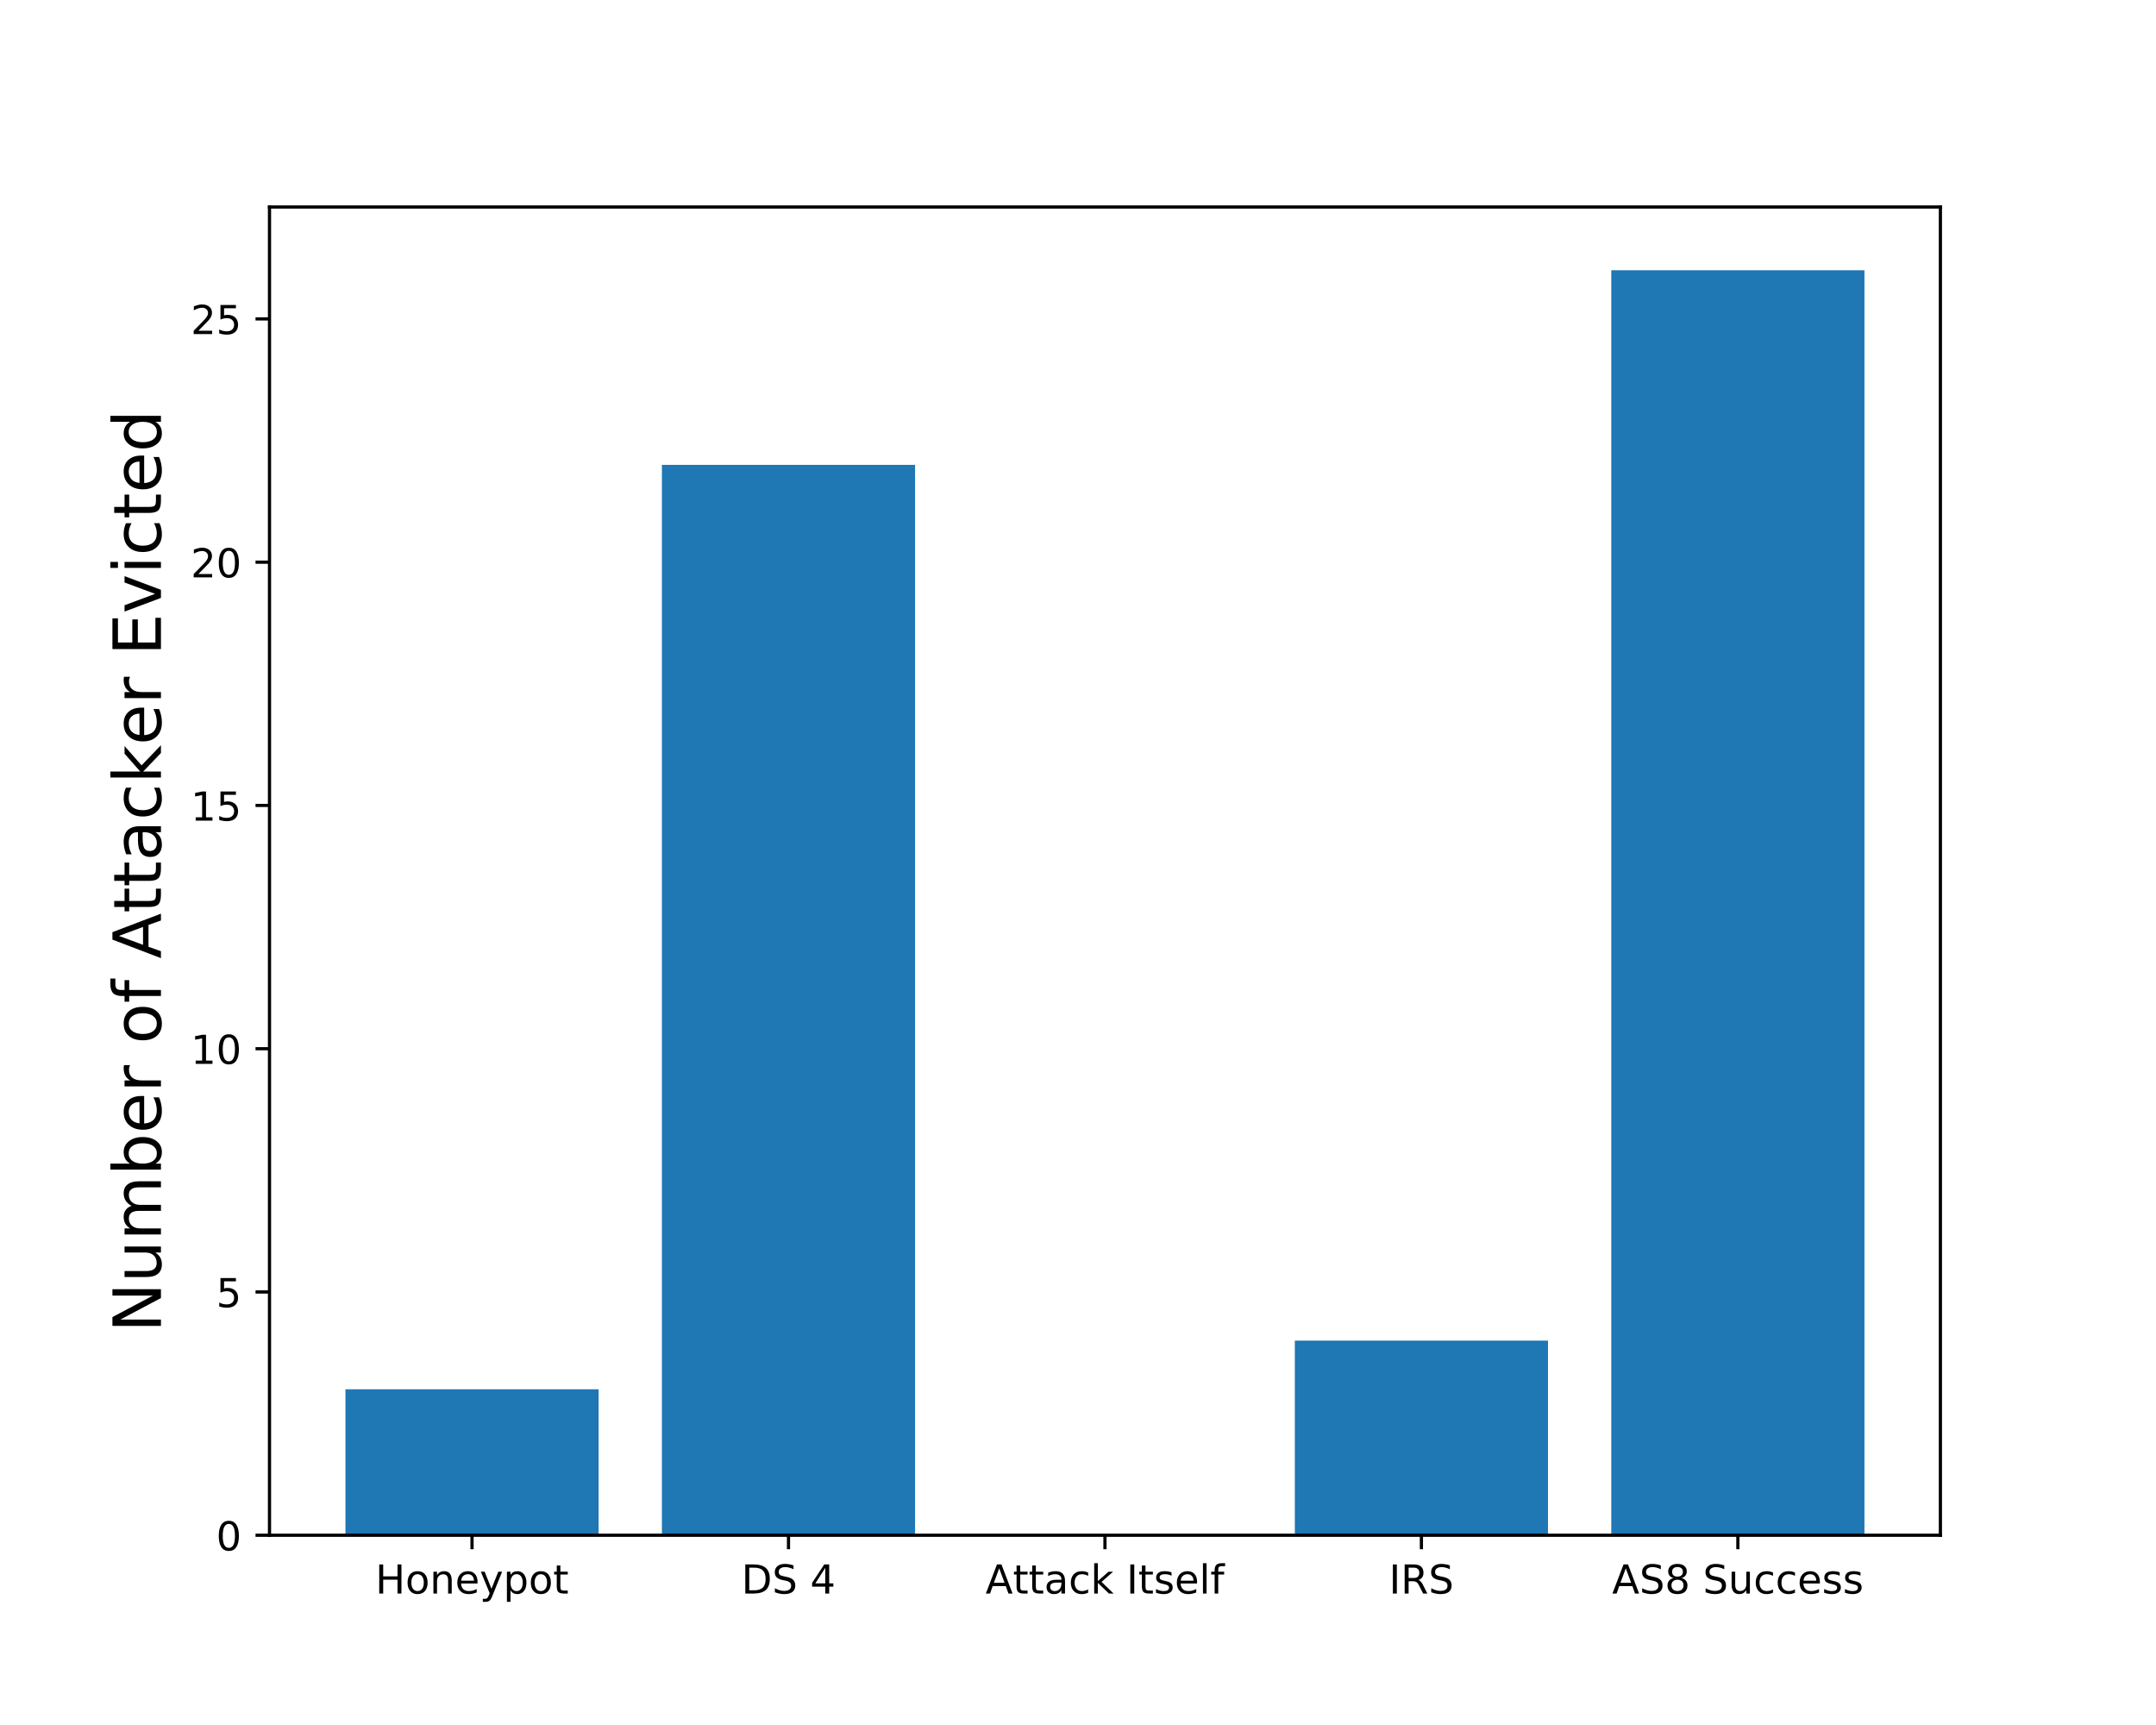
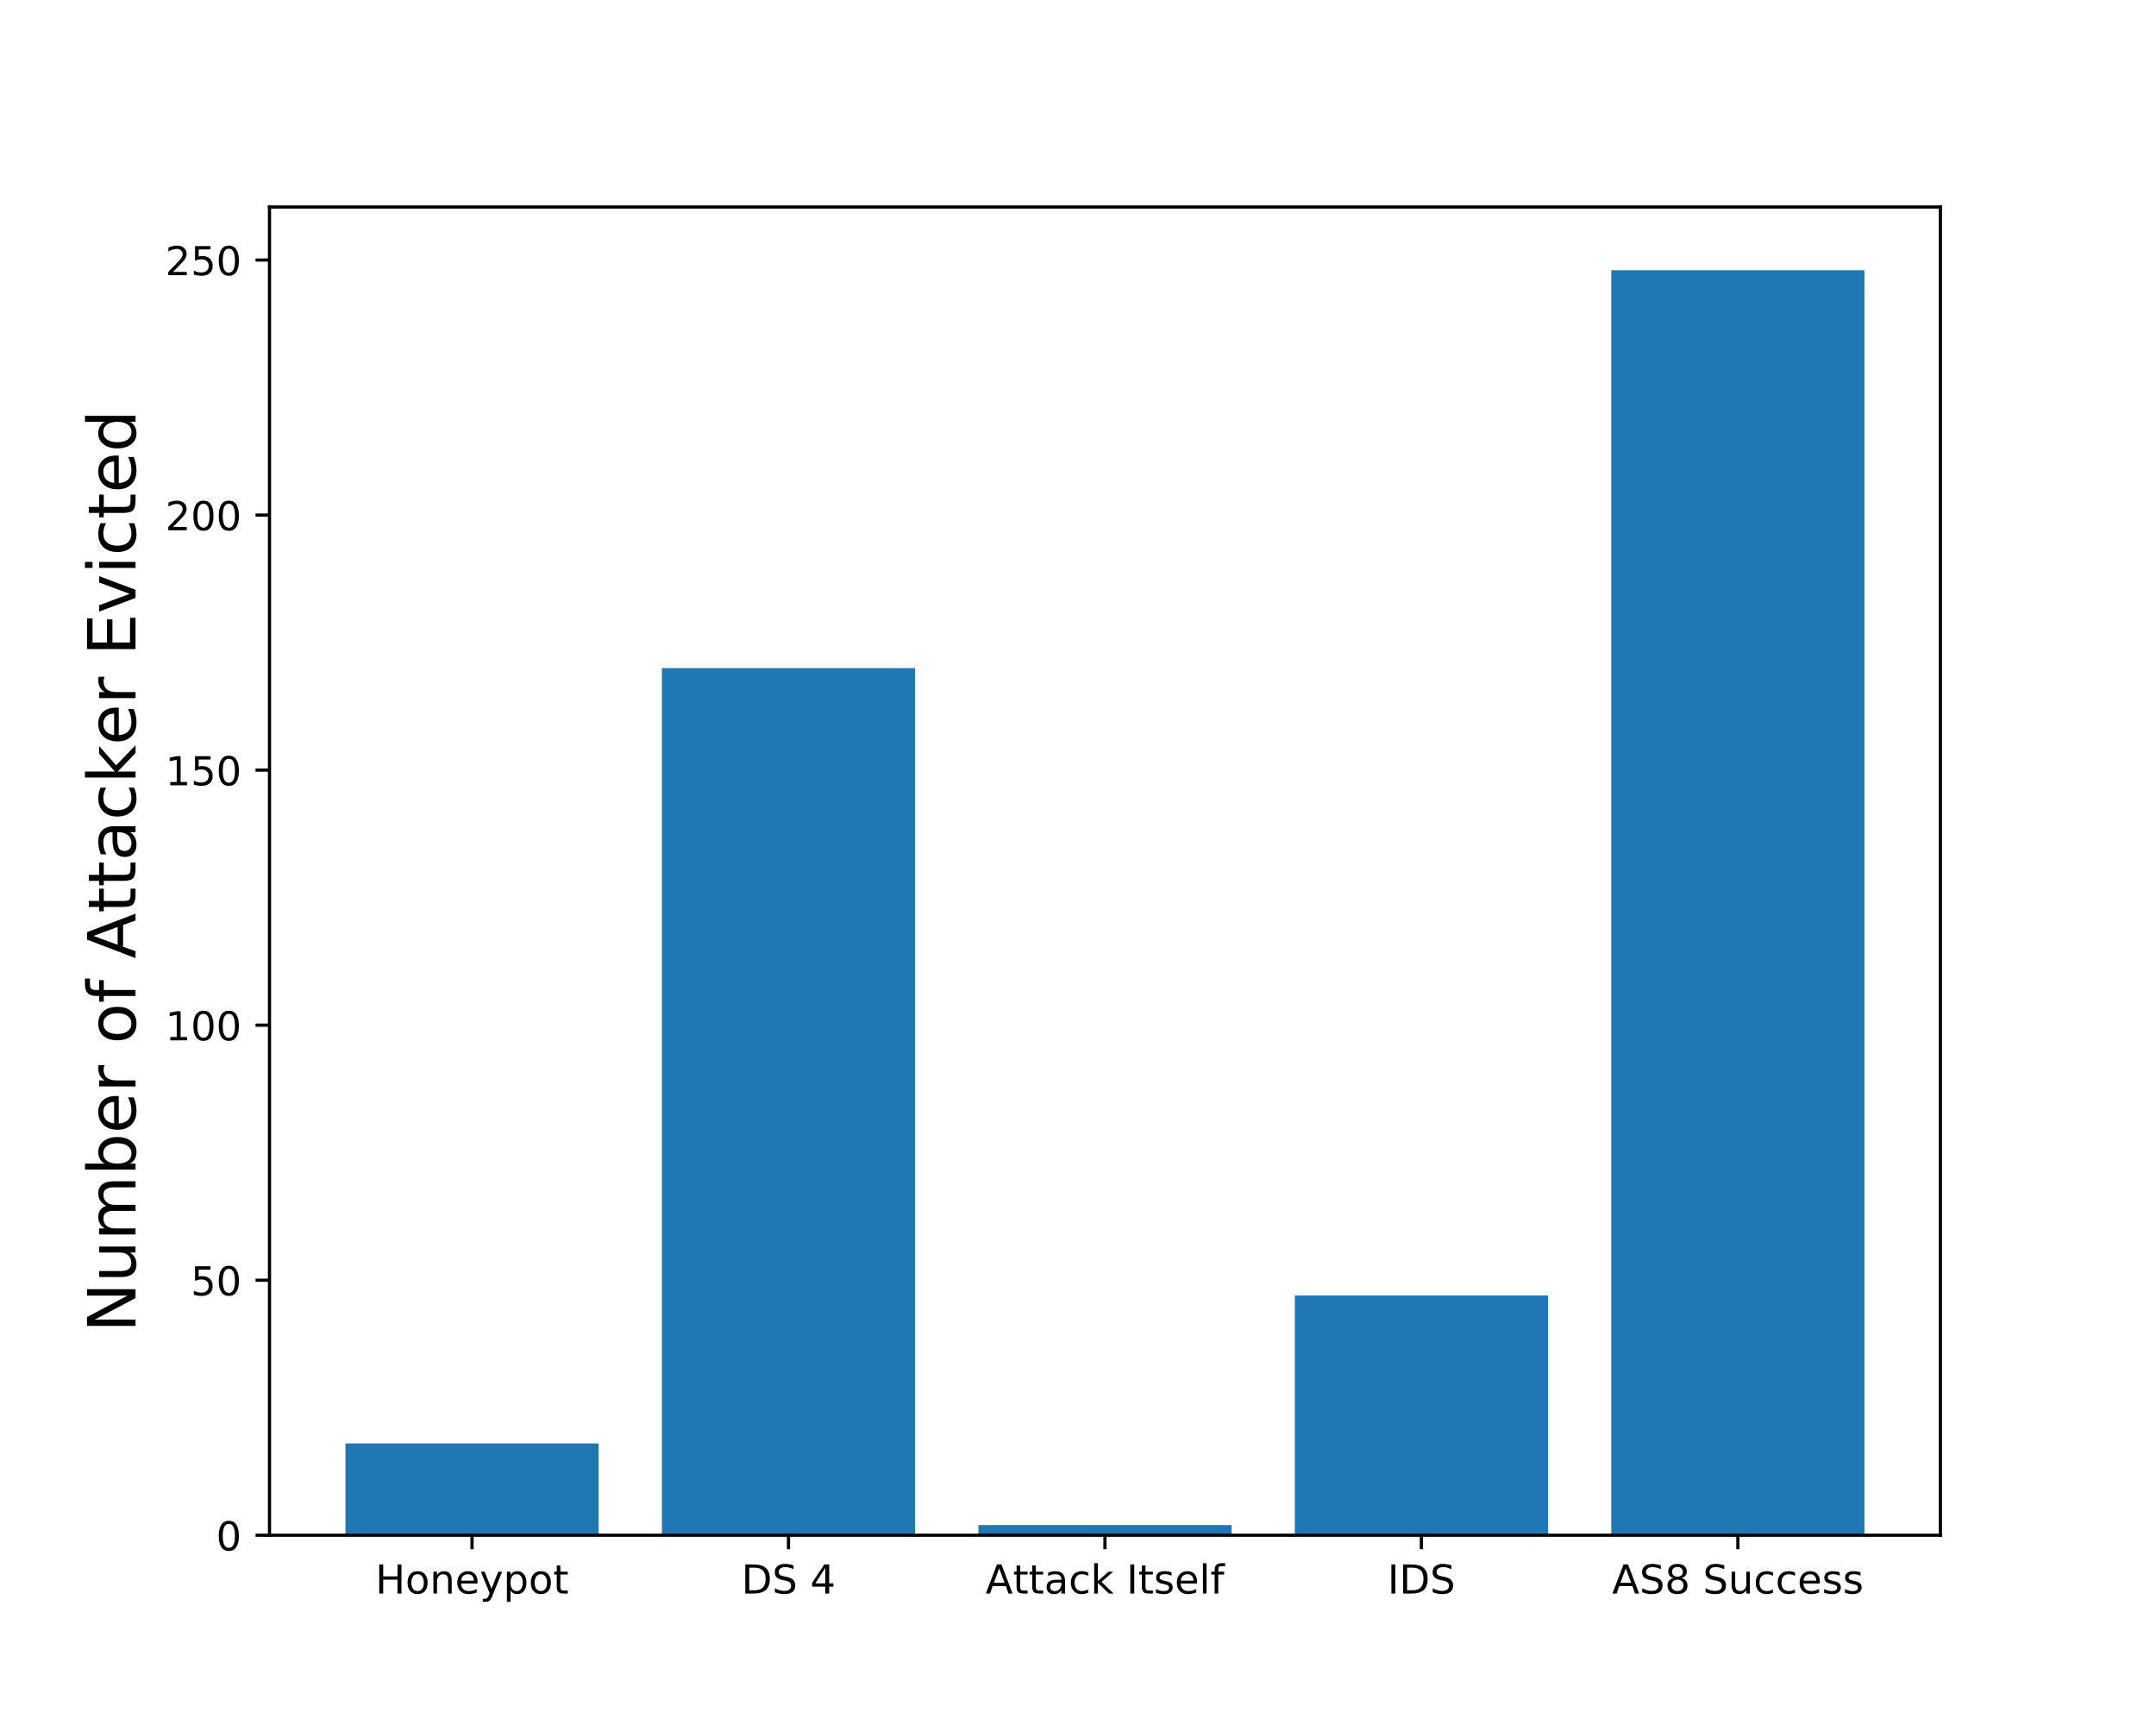
<svg xmlns="http://www.w3.org/2000/svg" xmlns:xlink="http://www.w3.org/1999/xlink" height="432pt" version="1.1" viewBox="0 0 540 432" width="540pt">
  <defs>
    <style type="text/css">
*{stroke-linecap:butt;stroke-linejoin:round;}
  </style>
  </defs>
  <g id="figure_1">
    <g id="patch_1">
      <path d="M 0 432  L 540 432  L 540 0  L 0 0  z " style="fill:#ffffff;" />
    </g>
    <g id="axes_1">
      <g id="patch_2">
        <path d="M 67.5 384.48  L 486 384.48  L 486 51.84  L 67.5 51.84  z " style="fill:#ffffff;" />
      </g>
      <g id="patch_3">
-         <path clip-path="url(#p05d8da8d79)" d="M 86.523 384.48  L 149.932 384.48  L 149.932 347.926  L 86.523 347.926  z " style="fill:#1f77b4;" />
+         <path clip-path="url(#p56729e0a26)" d="M 86.523 384.48  L 149.932 384.48  L 149.932 361.486  L 86.523 361.486  z " style="fill:#1f77b4;" />
      </g>
      <g id="patch_4">
-         <path clip-path="url(#p05d8da8d79)" d="M 165.784 384.48  L 229.193 384.48  L 229.193 116.418  L 165.784 116.418  z " style="fill:#1f77b4;" />
+         <path clip-path="url(#p56729e0a26)" d="M 165.784 384.48  L 229.193 384.48  L 229.193 167.319  L 165.784 167.319  z " style="fill:#1f77b4;" />
      </g>
      <g id="patch_5">
-         <path clip-path="url(#p05d8da8d79)" d="M 245.045 384.48  L 308.455 384.48  L 308.455 384.48  L 245.045 384.48  z " style="fill:#1f77b4;" />
+         <path clip-path="url(#p56729e0a26)" d="M 245.045 384.48  L 308.455 384.48  L 308.455 381.925  L 245.045 381.925  z " style="fill:#1f77b4;" />
      </g>
      <g id="patch_6">
-         <path clip-path="url(#p05d8da8d79)" d="M 324.307 384.48  L 387.716 384.48  L 387.716 335.742  L 324.307 335.742  z " style="fill:#1f77b4;" />
+         <path clip-path="url(#p56729e0a26)" d="M 324.307 384.48  L 387.716 384.48  L 387.716 324.441  L 324.307 324.441  z " style="fill:#1f77b4;" />
      </g>
      <g id="patch_7">
-         <path clip-path="url(#p05d8da8d79)" d="M 403.568 384.48  L 466.977 384.48  L 466.977 67.68  L 403.568 67.68  z " style="fill:#1f77b4;" />
+         <path clip-path="url(#p56729e0a26)" d="M 403.568 384.48  L 466.977 384.48  L 466.977 67.68  L 403.568 67.68  z " style="fill:#1f77b4;" />
      </g>
      <g id="matplotlib.axis_1">
        <g id="xtick_1">
          <g id="line2d_1">
            <defs>
-               <path d="M 0 0  L 0 3.5  " id="m0f41df5495" style="stroke:#000000;stroke-width:0.8;" />
-             </defs>
-             <g>
-               <use style="stroke:#000000;stroke-width:0.8;" x="118.227" xlink:href="#m0f41df5495" y="384.48" />
+               <path d="M 0 0  L 0 3.5  " id="ma375197504" style="stroke:#000000;stroke-width:0.8;" />
+             </defs>
+             <g>
+               <use style="stroke:#000000;stroke-width:0.8;" x="118.227" xlink:href="#ma375197504" y="384.48" />
            </g>
          </g>
          <g id="text_1">
            <defs>
              <path d="M 9.812 72.906  L 19.672 72.906  L 19.672 43.016  L 55.516 43.016  L 55.516 72.906  L 65.375 72.906  L 65.375 0  L 55.516 0  L 55.516 34.719  L 19.672 34.719  L 19.672 0  L 9.812 0  z " id="DejaVuSans-72" />
              <path d="M 30.609 48.391  Q 23.391 48.391 19.188 42.75  Q 14.984 37.109 14.984 27.297  Q 14.984 17.484 19.156 11.844  Q 23.344 6.203 30.609 6.203  Q 37.797 6.203 41.984 11.859  Q 46.188 17.531 46.188 27.297  Q 46.188 37.016 41.984 42.703  Q 37.797 48.391 30.609 48.391  z M 30.609 56  Q 42.328 56 49.016 48.375  Q 55.719 40.766 55.719 27.297  Q 55.719 13.875 49.016 6.219  Q 42.328 -1.422 30.609 -1.422  Q 18.844 -1.422 12.172 6.219  Q 5.516 13.875 5.516 27.297  Q 5.516 40.766 12.172 48.375  Q 18.844 56 30.609 56  z " id="DejaVuSans-111" />
              <path d="M 54.891 33.016  L 54.891 0  L 45.906 0  L 45.906 32.719  Q 45.906 40.484 42.875 44.328  Q 39.844 48.188 33.797 48.188  Q 26.516 48.188 22.312 43.547  Q 18.109 38.922 18.109 30.906  L 18.109 0  L 9.078 0  L 9.078 54.688  L 18.109 54.688  L 18.109 46.188  Q 21.344 51.125 25.703 53.562  Q 30.078 56 35.797 56  Q 45.219 56 50.047 50.172  Q 54.891 44.344 54.891 33.016  z " id="DejaVuSans-110" />
              <path d="M 56.203 29.594  L 56.203 25.203  L 14.891 25.203  Q 15.484 15.922 20.484 11.062  Q 25.484 6.203 34.422 6.203  Q 39.594 6.203 44.453 7.469  Q 49.312 8.734 54.109 11.281  L 54.109 2.781  Q 49.266 0.734 44.188 -0.344  Q 39.109 -1.422 33.891 -1.422  Q 20.797 -1.422 13.156 6.188  Q 5.516 13.812 5.516 26.812  Q 5.516 40.234 12.766 48.109  Q 20.016 56 32.328 56  Q 43.359 56 49.781 48.891  Q 56.203 41.797 56.203 29.594  z M 47.219 32.234  Q 47.125 39.594 43.094 43.984  Q 39.062 48.391 32.422 48.391  Q 24.906 48.391 20.391 44.141  Q 15.875 39.891 15.188 32.172  z " id="DejaVuSans-101" />
              <path d="M 32.172 -5.078  Q 28.375 -14.844 24.75 -17.812  Q 21.141 -20.797 15.094 -20.797  L 7.906 -20.797  L 7.906 -13.281  L 13.188 -13.281  Q 16.891 -13.281 18.938 -11.516  Q 21 -9.766 23.484 -3.219  L 25.094 0.875  L 2.984 54.688  L 12.5 54.688  L 29.594 11.922  L 46.688 54.688  L 56.203 54.688  z " id="DejaVuSans-121" />
              <path d="M 18.109 8.203  L 18.109 -20.797  L 9.078 -20.797  L 9.078 54.688  L 18.109 54.688  L 18.109 46.391  Q 20.953 51.266 25.266 53.625  Q 29.594 56 35.594 56  Q 45.562 56 51.781 48.094  Q 58.016 40.188 58.016 27.297  Q 58.016 14.406 51.781 6.484  Q 45.562 -1.422 35.594 -1.422  Q 29.594 -1.422 25.266 0.953  Q 20.953 3.328 18.109 8.203  z M 48.688 27.297  Q 48.688 37.203 44.609 42.844  Q 40.531 48.484 33.406 48.484  Q 26.266 48.484 22.188 42.844  Q 18.109 37.203 18.109 27.297  Q 18.109 17.391 22.188 11.75  Q 26.266 6.109 33.406 6.109  Q 40.531 6.109 44.609 11.75  Q 48.688 17.391 48.688 27.297  z " id="DejaVuSans-112" />
              <path d="M 18.312 70.219  L 18.312 54.688  L 36.812 54.688  L 36.812 47.703  L 18.312 47.703  L 18.312 18.016  Q 18.312 11.328 20.141 9.422  Q 21.969 7.516 27.594 7.516  L 36.812 7.516  L 36.812 0  L 27.594 0  Q 17.188 0 13.234 3.875  Q 9.281 7.766 9.281 18.016  L 9.281 47.703  L 2.688 47.703  L 2.688 54.688  L 9.281 54.688  L 9.281 70.219  z " id="DejaVuSans-116" />
            </defs>
            <g transform="translate(94.0093 399.0784)scale(0.1 -0.1)">
              <use xlink:href="#DejaVuSans-72" />
              <use x="75.195" xlink:href="#DejaVuSans-111" />
              <use x="136.377" xlink:href="#DejaVuSans-110" />
              <use x="199.756" xlink:href="#DejaVuSans-101" />
              <use x="261.279" xlink:href="#DejaVuSans-121" />
              <use x="320.459" xlink:href="#DejaVuSans-112" />
              <use x="383.936" xlink:href="#DejaVuSans-111" />
              <use x="445.117" xlink:href="#DejaVuSans-116" />
            </g>
          </g>
        </g>
        <g id="xtick_2">
          <g id="line2d_2">
            <g>
-               <use style="stroke:#000000;stroke-width:0.8;" x="197.489" xlink:href="#m0f41df5495" y="384.48" />
+               <use style="stroke:#000000;stroke-width:0.8;" x="197.489" xlink:href="#ma375197504" y="384.48" />
            </g>
          </g>
          <g id="text_2">
            <defs>
              <path d="M 19.672 64.797  L 19.672 8.109  L 31.594 8.109  Q 46.688 8.109 53.688 14.938  Q 60.688 21.781 60.688 36.531  Q 60.688 51.172 53.688 57.984  Q 46.688 64.797 31.594 64.797  z M 9.812 72.906  L 30.078 72.906  Q 51.266 72.906 61.172 64.094  Q 71.094 55.281 71.094 36.531  Q 71.094 17.672 61.125 8.828  Q 51.172 0 30.078 0  L 9.812 0  z " id="DejaVuSans-68" />
              <path d="M 53.516 70.516  L 53.516 60.891  Q 47.906 63.578 42.922 64.891  Q 37.938 66.219 33.297 66.219  Q 25.25 66.219 20.875 63.094  Q 16.5 59.969 16.5 54.203  Q 16.5 49.359 19.406 46.891  Q 22.312 44.438 30.422 42.922  L 36.375 41.703  Q 47.406 39.594 52.656 34.297  Q 57.906 29 57.906 20.125  Q 57.906 9.516 50.797 4.047  Q 43.703 -1.422 29.984 -1.422  Q 24.812 -1.422 18.969 -0.25  Q 13.141 0.922 6.891 3.219  L 6.891 13.375  Q 12.891 10.016 18.656 8.297  Q 24.422 6.594 29.984 6.594  Q 38.422 6.594 43.016 9.906  Q 47.609 13.234 47.609 19.391  Q 47.609 24.75 44.312 27.781  Q 41.016 30.812 33.5 32.328  L 27.484 33.5  Q 16.453 35.688 11.516 40.375  Q 6.594 45.062 6.594 53.422  Q 6.594 63.094 13.406 68.656  Q 20.219 74.219 32.172 74.219  Q 37.312 74.219 42.625 73.281  Q 47.953 72.359 53.516 70.516  z " id="DejaVuSans-83" />
              <path id="DejaVuSans-32" />
              <path d="M 37.797 64.312  L 12.891 25.391  L 37.797 25.391  z M 35.203 72.906  L 47.609 72.906  L 47.609 25.391  L 58.016 25.391  L 58.016 17.188  L 47.609 17.188  L 47.609 0  L 37.797 0  L 37.797 17.188  L 4.891 17.188  L 4.891 26.703  z " id="DejaVuSans-52" />
            </defs>
            <g transform="translate(185.6941 399.0784)scale(0.1 -0.1)">
              <use xlink:href="#DejaVuSans-68" />
              <use x="77.002" xlink:href="#DejaVuSans-83" />
              <use x="140.479" xlink:href="#DejaVuSans-32" />
              <use x="172.266" xlink:href="#DejaVuSans-52" />
            </g>
          </g>
        </g>
        <g id="xtick_3">
          <g id="line2d_3">
            <g>
-               <use style="stroke:#000000;stroke-width:0.8;" x="276.75" xlink:href="#m0f41df5495" y="384.48" />
+               <use style="stroke:#000000;stroke-width:0.8;" x="276.75" xlink:href="#ma375197504" y="384.48" />
            </g>
          </g>
          <g id="text_3">
            <defs>
              <path d="M 34.188 63.188  L 20.797 26.906  L 47.609 26.906  z M 28.609 72.906  L 39.797 72.906  L 67.578 0  L 57.328 0  L 50.688 18.703  L 17.828 18.703  L 11.188 0  L 0.781 0  z " id="DejaVuSans-65" />
              <path d="M 34.281 27.484  Q 23.391 27.484 19.188 25  Q 14.984 22.516 14.984 16.5  Q 14.984 11.719 18.141 8.906  Q 21.297 6.109 26.703 6.109  Q 34.188 6.109 38.703 11.406  Q 43.219 16.703 43.219 25.484  L 43.219 27.484  z M 52.203 31.203  L 52.203 0  L 43.219 0  L 43.219 8.297  Q 40.141 3.328 35.547 0.953  Q 30.953 -1.422 24.312 -1.422  Q 15.922 -1.422 10.953 3.297  Q 6 8.016 6 15.922  Q 6 25.141 12.172 29.828  Q 18.359 34.516 30.609 34.516  L 43.219 34.516  L 43.219 35.406  Q 43.219 41.609 39.141 45  Q 35.062 48.391 27.688 48.391  Q 23 48.391 18.547 47.266  Q 14.109 46.141 10.016 43.891  L 10.016 52.203  Q 14.938 54.109 19.578 55.047  Q 24.219 56 28.609 56  Q 40.484 56 46.344 49.844  Q 52.203 43.703 52.203 31.203  z " id="DejaVuSans-97" />
              <path d="M 48.781 52.594  L 48.781 44.188  Q 44.969 46.297 41.141 47.344  Q 37.312 48.391 33.406 48.391  Q 24.656 48.391 19.812 42.844  Q 14.984 37.312 14.984 27.297  Q 14.984 17.281 19.812 11.734  Q 24.656 6.203 33.406 6.203  Q 37.312 6.203 41.141 7.25  Q 44.969 8.297 48.781 10.406  L 48.781 2.094  Q 45.016 0.344 40.984 -0.531  Q 36.969 -1.422 32.422 -1.422  Q 20.062 -1.422 12.781 6.344  Q 5.516 14.109 5.516 27.297  Q 5.516 40.672 12.859 48.328  Q 20.219 56 33.016 56  Q 37.156 56 41.109 55.141  Q 45.062 54.297 48.781 52.594  z " id="DejaVuSans-99" />
              <path d="M 9.078 75.984  L 18.109 75.984  L 18.109 31.109  L 44.922 54.688  L 56.391 54.688  L 27.391 29.109  L 57.625 0  L 45.906 0  L 18.109 26.703  L 18.109 0  L 9.078 0  z " id="DejaVuSans-107" />
              <path d="M 9.812 72.906  L 19.672 72.906  L 19.672 0  L 9.812 0  z " id="DejaVuSans-73" />
              <path d="M 44.281 53.078  L 44.281 44.578  Q 40.484 46.531 36.375 47.5  Q 32.281 48.484 27.875 48.484  Q 21.188 48.484 17.844 46.438  Q 14.5 44.391 14.5 40.281  Q 14.5 37.156 16.891 35.375  Q 19.281 33.594 26.516 31.984  L 29.594 31.297  Q 39.156 29.25 43.188 25.516  Q 47.219 21.781 47.219 15.094  Q 47.219 7.469 41.188 3.016  Q 35.156 -1.422 24.609 -1.422  Q 20.219 -1.422 15.453 -0.562  Q 10.688 0.297 5.422 2  L 5.422 11.281  Q 10.406 8.688 15.234 7.391  Q 20.062 6.109 24.812 6.109  Q 31.156 6.109 34.562 8.281  Q 37.984 10.453 37.984 14.406  Q 37.984 18.062 35.516 20.016  Q 33.062 21.969 24.703 23.781  L 21.578 24.516  Q 13.234 26.266 9.516 29.906  Q 5.812 33.547 5.812 39.891  Q 5.812 47.609 11.281 51.797  Q 16.75 56 26.812 56  Q 31.781 56 36.172 55.266  Q 40.578 54.547 44.281 53.078  z " id="DejaVuSans-115" />
              <path d="M 9.422 75.984  L 18.406 75.984  L 18.406 0  L 9.422 0  z " id="DejaVuSans-108" />
              <path d="M 37.109 75.984  L 37.109 68.5  L 28.516 68.5  Q 23.688 68.5 21.797 66.547  Q 19.922 64.594 19.922 59.516  L 19.922 54.688  L 34.719 54.688  L 34.719 47.703  L 19.922 47.703  L 19.922 0  L 10.891 0  L 10.891 47.703  L 2.297 47.703  L 2.297 54.688  L 10.891 54.688  L 10.891 58.5  Q 10.891 67.625 15.141 71.797  Q 19.391 75.984 28.609 75.984  z " id="DejaVuSans-102" />
            </defs>
            <g transform="translate(246.8469 399.0784)scale(0.1 -0.1)">
              <use xlink:href="#DejaVuSans-65" />
              <use x="68.393" xlink:href="#DejaVuSans-116" />
              <use x="107.602" xlink:href="#DejaVuSans-116" />
              <use x="146.811" xlink:href="#DejaVuSans-97" />
              <use x="208.09" xlink:href="#DejaVuSans-99" />
              <use x="263.07" xlink:href="#DejaVuSans-107" />
              <use x="320.98" xlink:href="#DejaVuSans-32" />
              <use x="352.768" xlink:href="#DejaVuSans-73" />
              <use x="382.26" xlink:href="#DejaVuSans-116" />
              <use x="421.469" xlink:href="#DejaVuSans-115" />
              <use x="473.568" xlink:href="#DejaVuSans-101" />
              <use x="535.092" xlink:href="#DejaVuSans-108" />
              <use x="562.875" xlink:href="#DejaVuSans-102" />
            </g>
          </g>
        </g>
        <g id="xtick_4">
          <g id="line2d_4">
            <g>
-               <use style="stroke:#000000;stroke-width:0.8;" x="356.011" xlink:href="#m0f41df5495" y="384.48" />
+               <use style="stroke:#000000;stroke-width:0.8;" x="356.011" xlink:href="#ma375197504" y="384.48" />
            </g>
          </g>
          <g id="text_4">
-             <defs>
-               <path d="M 44.391 34.188  Q 47.562 33.109 50.562 29.594  Q 53.562 26.078 56.594 19.922  L 66.609 0  L 56 0  L 46.688 18.703  Q 43.062 26.031 39.672 28.422  Q 36.281 30.812 30.422 30.812  L 19.672 30.812  L 19.672 0  L 9.812 0  L 9.812 72.906  L 32.078 72.906  Q 44.578 72.906 50.734 67.672  Q 56.891 62.453 56.891 51.906  Q 56.891 45.016 53.688 40.469  Q 50.484 35.938 44.391 34.188  z M 19.672 64.797  L 19.672 38.922  L 32.078 38.922  Q 39.203 38.922 42.844 42.219  Q 46.484 45.516 46.484 51.906  Q 46.484 58.297 42.844 61.547  Q 39.203 64.797 32.078 64.797  z " id="DejaVuSans-82" />
-             </defs>
-             <g transform="translate(347.8879 399.0784)scale(0.1 -0.1)">
+             <g transform="translate(347.5121 399.0784)scale(0.1 -0.1)">
              <use xlink:href="#DejaVuSans-73" />
-               <use x="29.492" xlink:href="#DejaVuSans-82" />
-               <use x="98.975" xlink:href="#DejaVuSans-83" />
+               <use x="29.492" xlink:href="#DejaVuSans-68" />
+               <use x="106.494" xlink:href="#DejaVuSans-83" />
            </g>
          </g>
        </g>
        <g id="xtick_5">
          <g id="line2d_5">
            <g>
-               <use style="stroke:#000000;stroke-width:0.8;" x="435.273" xlink:href="#m0f41df5495" y="384.48" />
+               <use style="stroke:#000000;stroke-width:0.8;" x="435.273" xlink:href="#ma375197504" y="384.48" />
            </g>
          </g>
          <g id="text_5">
            <defs>
              <path d="M 31.781 34.625  Q 24.75 34.625 20.719 30.859  Q 16.703 27.094 16.703 20.516  Q 16.703 13.922 20.719 10.156  Q 24.75 6.391 31.781 6.391  Q 38.812 6.391 42.859 10.172  Q 46.922 13.969 46.922 20.516  Q 46.922 27.094 42.891 30.859  Q 38.875 34.625 31.781 34.625  z M 21.922 38.812  Q 15.578 40.375 12.031 44.719  Q 8.5 49.078 8.5 55.328  Q 8.5 64.062 14.719 69.141  Q 20.953 74.219 31.781 74.219  Q 42.672 74.219 48.875 69.141  Q 55.078 64.062 55.078 55.328  Q 55.078 49.078 51.531 44.719  Q 48 40.375 41.703 38.812  Q 48.828 37.156 52.797 32.312  Q 56.781 27.484 56.781 20.516  Q 56.781 9.906 50.312 4.234  Q 43.844 -1.422 31.781 -1.422  Q 19.734 -1.422 13.25 4.234  Q 6.781 9.906 6.781 20.516  Q 6.781 27.484 10.781 32.312  Q 14.797 37.156 21.922 38.812  z M 18.312 54.391  Q 18.312 48.734 21.844 45.562  Q 25.391 42.391 31.781 42.391  Q 38.141 42.391 41.719 45.562  Q 45.312 48.734 45.312 54.391  Q 45.312 60.062 41.719 63.234  Q 38.141 66.406 31.781 66.406  Q 25.391 66.406 21.844 63.234  Q 18.312 60.062 18.312 54.391  z " id="DejaVuSans-56" />
              <path d="M 8.5 21.578  L 8.5 54.688  L 17.484 54.688  L 17.484 21.922  Q 17.484 14.156 20.5 10.266  Q 23.531 6.391 29.594 6.391  Q 36.859 6.391 41.078 11.031  Q 45.312 15.672 45.312 23.688  L 45.312 54.688  L 54.297 54.688  L 54.297 0  L 45.312 0  L 45.312 8.406  Q 42.047 3.422 37.719 1  Q 33.406 -1.422 27.688 -1.422  Q 18.266 -1.422 13.375 4.438  Q 8.5 10.297 8.5 21.578  z M 31.109 56  z " id="DejaVuSans-117" />
            </defs>
            <g transform="translate(403.7805 399.0784)scale(0.1 -0.1)">
              <use xlink:href="#DejaVuSans-65" />
              <use x="68.408" xlink:href="#DejaVuSans-83" />
              <use x="131.885" xlink:href="#DejaVuSans-56" />
              <use x="195.508" xlink:href="#DejaVuSans-32" />
              <use x="227.295" xlink:href="#DejaVuSans-83" />
              <use x="290.771" xlink:href="#DejaVuSans-117" />
              <use x="354.15" xlink:href="#DejaVuSans-99" />
              <use x="409.131" xlink:href="#DejaVuSans-99" />
              <use x="464.111" xlink:href="#DejaVuSans-101" />
              <use x="525.635" xlink:href="#DejaVuSans-115" />
              <use x="577.734" xlink:href="#DejaVuSans-115" />
            </g>
          </g>
        </g>
      </g>
      <g id="matplotlib.axis_2">
        <g id="ytick_1">
          <g id="line2d_6">
            <defs>
-               <path d="M 0 0  L -3.5 0  " id="mdcfa451dd9" style="stroke:#000000;stroke-width:0.8;" />
-             </defs>
-             <g>
-               <use style="stroke:#000000;stroke-width:0.8;" x="67.5" xlink:href="#mdcfa451dd9" y="384.48" />
+               <path d="M 0 0  L -3.5 0  " id="m2ec0fb6cd9" style="stroke:#000000;stroke-width:0.8;" />
+             </defs>
+             <g>
+               <use style="stroke:#000000;stroke-width:0.8;" x="67.5" xlink:href="#m2ec0fb6cd9" y="384.48" />
            </g>
          </g>
          <g id="text_6">
            <defs>
              <path d="M 31.781 66.406  Q 24.172 66.406 20.328 58.906  Q 16.5 51.422 16.5 36.375  Q 16.5 21.391 20.328 13.891  Q 24.172 6.391 31.781 6.391  Q 39.453 6.391 43.281 13.891  Q 47.125 21.391 47.125 36.375  Q 47.125 51.422 43.281 58.906  Q 39.453 66.406 31.781 66.406  z M 31.781 74.219  Q 44.047 74.219 50.516 64.516  Q 56.984 54.828 56.984 36.375  Q 56.984 17.969 50.516 8.266  Q 44.047 -1.422 31.781 -1.422  Q 19.531 -1.422 13.062 8.266  Q 6.594 17.969 6.594 36.375  Q 6.594 54.828 13.062 64.516  Q 19.531 74.219 31.781 74.219  z " id="DejaVuSans-48" />
            </defs>
            <g transform="translate(54.1375 388.2792)scale(0.1 -0.1)">
              <use xlink:href="#DejaVuSans-48" />
            </g>
          </g>
        </g>
        <g id="ytick_2">
          <g id="line2d_7">
            <g>
-               <use style="stroke:#000000;stroke-width:0.8;" x="67.5" xlink:href="#mdcfa451dd9" y="323.557" />
+               <use style="stroke:#000000;stroke-width:0.8;" x="67.5" xlink:href="#m2ec0fb6cd9" y="320.609" />
            </g>
          </g>
          <g id="text_7">
            <defs>
              <path d="M 10.797 72.906  L 49.516 72.906  L 49.516 64.594  L 19.828 64.594  L 19.828 46.734  Q 21.969 47.469 24.109 47.828  Q 26.266 48.188 28.422 48.188  Q 40.625 48.188 47.75 41.5  Q 54.891 34.812 54.891 23.391  Q 54.891 11.625 47.562 5.094  Q 40.234 -1.422 26.906 -1.422  Q 22.312 -1.422 17.547 -0.641  Q 12.797 0.141 7.719 1.703  L 7.719 11.625  Q 12.109 9.234 16.797 8.062  Q 21.484 6.891 26.703 6.891  Q 35.156 6.891 40.078 11.328  Q 45.016 15.766 45.016 23.391  Q 45.016 31 40.078 35.438  Q 35.156 39.891 26.703 39.891  Q 22.75 39.891 18.812 39.016  Q 14.891 38.141 10.797 36.281  z " id="DejaVuSans-53" />
            </defs>
-             <g transform="translate(54.1375 327.3561)scale(0.1 -0.1)">
+             <g transform="translate(47.775 324.4083)scale(0.1 -0.1)">
              <use xlink:href="#DejaVuSans-53" />
+               <use x="63.623" xlink:href="#DejaVuSans-48" />
            </g>
          </g>
        </g>
        <g id="ytick_3">
          <g id="line2d_8">
            <g>
-               <use style="stroke:#000000;stroke-width:0.8;" x="67.5" xlink:href="#mdcfa451dd9" y="262.634" />
+               <use style="stroke:#000000;stroke-width:0.8;" x="67.5" xlink:href="#m2ec0fb6cd9" y="256.738" />
            </g>
          </g>
          <g id="text_8">
            <defs>
              <path d="M 12.406 8.297  L 28.516 8.297  L 28.516 63.922  L 10.984 60.406  L 10.984 69.391  L 28.422 72.906  L 38.281 72.906  L 38.281 8.297  L 54.391 8.297  L 54.391 0  L 12.406 0  z " id="DejaVuSans-49" />
            </defs>
-             <g transform="translate(47.775 266.4331)scale(0.1 -0.1)">
+             <g transform="translate(41.4125 260.5373)scale(0.1 -0.1)">
              <use xlink:href="#DejaVuSans-49" />
              <use x="63.623" xlink:href="#DejaVuSans-48" />
+               <use x="127.246" xlink:href="#DejaVuSans-48" />
            </g>
          </g>
        </g>
        <g id="ytick_4">
          <g id="line2d_9">
            <g>
-               <use style="stroke:#000000;stroke-width:0.8;" x="67.5" xlink:href="#mdcfa451dd9" y="201.711" />
+               <use style="stroke:#000000;stroke-width:0.8;" x="67.5" xlink:href="#m2ec0fb6cd9" y="192.867" />
            </g>
          </g>
          <g id="text_9">
-             <g transform="translate(47.775 205.51)scale(0.1 -0.1)">
+             <g transform="translate(41.4125 196.6663)scale(0.1 -0.1)">
              <use xlink:href="#DejaVuSans-49" />
              <use x="63.623" xlink:href="#DejaVuSans-53" />
+               <use x="127.246" xlink:href="#DejaVuSans-48" />
            </g>
          </g>
        </g>
        <g id="ytick_5">
          <g id="line2d_10">
            <g>
-               <use style="stroke:#000000;stroke-width:0.8;" x="67.5" xlink:href="#mdcfa451dd9" y="140.788" />
+               <use style="stroke:#000000;stroke-width:0.8;" x="67.5" xlink:href="#m2ec0fb6cd9" y="128.996" />
            </g>
          </g>
          <g id="text_10">
            <defs>
              <path d="M 19.188 8.297  L 53.609 8.297  L 53.609 0  L 7.328 0  L 7.328 8.297  Q 12.938 14.109 22.625 23.891  Q 32.328 33.688 34.812 36.531  Q 39.547 41.844 41.422 45.531  Q 43.312 49.219 43.312 52.781  Q 43.312 58.594 39.234 62.25  Q 35.156 65.922 28.609 65.922  Q 23.969 65.922 18.812 64.312  Q 13.672 62.703 7.812 59.422  L 7.812 69.391  Q 13.766 71.781 18.938 73  Q 24.125 74.219 28.422 74.219  Q 39.75 74.219 46.484 68.547  Q 53.219 62.891 53.219 53.422  Q 53.219 48.922 51.531 44.891  Q 49.859 40.875 45.406 35.406  Q 44.188 33.984 37.641 27.219  Q 31.109 20.453 19.188 8.297  z " id="DejaVuSans-50" />
            </defs>
-             <g transform="translate(47.775 144.5869)scale(0.1 -0.1)">
+             <g transform="translate(41.4125 132.7953)scale(0.1 -0.1)">
              <use xlink:href="#DejaVuSans-50" />
              <use x="63.623" xlink:href="#DejaVuSans-48" />
+               <use x="127.246" xlink:href="#DejaVuSans-48" />
            </g>
          </g>
        </g>
        <g id="ytick_6">
          <g id="line2d_11">
            <g>
-               <use style="stroke:#000000;stroke-width:0.8;" x="67.5" xlink:href="#mdcfa451dd9" y="79.865" />
+               <use style="stroke:#000000;stroke-width:0.8;" x="67.5" xlink:href="#m2ec0fb6cd9" y="65.125" />
            </g>
          </g>
          <g id="text_11">
-             <g transform="translate(47.775 83.66383)scale(0.1 -0.1)">
+             <g transform="translate(41.4125 68.92438)scale(0.1 -0.1)">
              <use xlink:href="#DejaVuSans-50" />
              <use x="63.623" xlink:href="#DejaVuSans-53" />
+               <use x="127.246" xlink:href="#DejaVuSans-48" />
            </g>
          </g>
        </g>
        <g id="text_12">
          <defs>
            <path d="M 9.812 72.906  L 23.094 72.906  L 55.422 11.922  L 55.422 72.906  L 64.984 72.906  L 64.984 0  L 51.703 0  L 19.391 60.984  L 19.391 0  L 9.812 0  z " id="DejaVuSans-78" />
            <path d="M 52 44.188  Q 55.375 50.25 60.062 53.125  Q 64.75 56 71.094 56  Q 79.641 56 84.281 50.016  Q 88.922 44.047 88.922 33.016  L 88.922 0  L 79.891 0  L 79.891 32.719  Q 79.891 40.578 77.094 44.375  Q 74.312 48.188 68.609 48.188  Q 61.625 48.188 57.562 43.547  Q 53.516 38.922 53.516 30.906  L 53.516 0  L 44.484 0  L 44.484 32.719  Q 44.484 40.625 41.703 44.406  Q 38.922 48.188 33.109 48.188  Q 26.219 48.188 22.156 43.531  Q 18.109 38.875 18.109 30.906  L 18.109 0  L 9.078 0  L 9.078 54.688  L 18.109 54.688  L 18.109 46.188  Q 21.188 51.219 25.484 53.609  Q 29.781 56 35.688 56  Q 41.656 56 45.828 52.969  Q 50 49.953 52 44.188  z " id="DejaVuSans-109" />
            <path d="M 48.688 27.297  Q 48.688 37.203 44.609 42.844  Q 40.531 48.484 33.406 48.484  Q 26.266 48.484 22.188 42.844  Q 18.109 37.203 18.109 27.297  Q 18.109 17.391 22.188 11.75  Q 26.266 6.109 33.406 6.109  Q 40.531 6.109 44.609 11.75  Q 48.688 17.391 48.688 27.297  z M 18.109 46.391  Q 20.953 51.266 25.266 53.625  Q 29.594 56 35.594 56  Q 45.562 56 51.781 48.094  Q 58.016 40.188 58.016 27.297  Q 58.016 14.406 51.781 6.484  Q 45.562 -1.422 35.594 -1.422  Q 29.594 -1.422 25.266 0.953  Q 20.953 3.328 18.109 8.203  L 18.109 0  L 9.078 0  L 9.078 75.984  L 18.109 75.984  z " id="DejaVuSans-98" />
            <path d="M 41.109 46.297  Q 39.594 47.172 37.812 47.578  Q 36.031 48 33.891 48  Q 26.266 48 22.188 43.047  Q 18.109 38.094 18.109 28.812  L 18.109 0  L 9.078 0  L 9.078 54.688  L 18.109 54.688  L 18.109 46.188  Q 20.953 51.172 25.484 53.578  Q 30.031 56 36.531 56  Q 37.453 56 38.578 55.875  Q 39.703 55.766 41.062 55.516  z " id="DejaVuSans-114" />
            <path d="M 9.812 72.906  L 55.906 72.906  L 55.906 64.594  L 19.672 64.594  L 19.672 43.016  L 54.391 43.016  L 54.391 34.719  L 19.672 34.719  L 19.672 8.297  L 56.781 8.297  L 56.781 0  L 9.812 0  z " id="DejaVuSans-69" />
            <path d="M 2.984 54.688  L 12.5 54.688  L 29.594 8.797  L 46.688 54.688  L 56.203 54.688  L 35.688 0  L 23.484 0  z " id="DejaVuSans-118" />
            <path d="M 9.422 54.688  L 18.406 54.688  L 18.406 0  L 9.422 0  z M 9.422 75.984  L 18.406 75.984  L 18.406 64.594  L 9.422 64.594  z " id="DejaVuSans-105" />
            <path d="M 45.406 46.391  L 45.406 75.984  L 54.391 75.984  L 54.391 0  L 45.406 0  L 45.406 8.203  Q 42.578 3.328 38.25 0.953  Q 33.938 -1.422 27.875 -1.422  Q 17.969 -1.422 11.734 6.484  Q 5.516 14.406 5.516 27.297  Q 5.516 40.188 11.734 48.094  Q 17.969 56 27.875 56  Q 33.938 56 38.25 53.625  Q 42.578 51.266 45.406 46.391  z M 14.797 27.297  Q 14.797 17.391 18.875 11.75  Q 22.953 6.109 30.078 6.109  Q 37.203 6.109 41.297 11.75  Q 45.406 17.391 45.406 27.297  Q 45.406 37.203 41.297 42.844  Q 37.203 48.484 30.078 48.484  Q 22.953 48.484 18.875 42.844  Q 14.797 37.203 14.797 27.297  z " id="DejaVuSans-100" />
          </defs>
-           <g transform="translate(40.30885 333.6913)rotate(-90)scale(0.166667 -0.166667)">
+           <g transform="translate(33.94635 333.6913)rotate(-90)scale(0.166667 -0.166667)">
            <use xlink:href="#DejaVuSans-78" />
            <use x="74.805" xlink:href="#DejaVuSans-117" />
            <use x="138.184" xlink:href="#DejaVuSans-109" />
            <use x="235.596" xlink:href="#DejaVuSans-98" />
            <use x="299.072" xlink:href="#DejaVuSans-101" />
            <use x="360.596" xlink:href="#DejaVuSans-114" />
            <use x="401.709" xlink:href="#DejaVuSans-32" />
            <use x="433.496" xlink:href="#DejaVuSans-111" />
            <use x="494.678" xlink:href="#DejaVuSans-102" />
            <use x="529.883" xlink:href="#DejaVuSans-32" />
            <use x="561.67" xlink:href="#DejaVuSans-65" />
            <use x="630.062" xlink:href="#DejaVuSans-116" />
            <use x="669.271" xlink:href="#DejaVuSans-116" />
            <use x="708.48" xlink:href="#DejaVuSans-97" />
            <use x="769.76" xlink:href="#DejaVuSans-99" />
            <use x="824.74" xlink:href="#DejaVuSans-107" />
            <use x="882.604" xlink:href="#DejaVuSans-101" />
            <use x="944.127" xlink:href="#DejaVuSans-114" />
            <use x="985.24" xlink:href="#DejaVuSans-32" />
            <use x="1017.027" xlink:href="#DejaVuSans-69" />
            <use x="1080.211" xlink:href="#DejaVuSans-118" />
            <use x="1139.391" xlink:href="#DejaVuSans-105" />
            <use x="1167.174" xlink:href="#DejaVuSans-99" />
            <use x="1222.154" xlink:href="#DejaVuSans-116" />
            <use x="1261.363" xlink:href="#DejaVuSans-101" />
            <use x="1322.887" xlink:href="#DejaVuSans-100" />
          </g>
        </g>
      </g>
      <g id="patch_8">
        <path d="M 67.5 384.48  L 67.5 51.84  " style="fill:none;stroke:#000000;stroke-linecap:square;stroke-linejoin:miter;stroke-width:0.8;" />
      </g>
      <g id="patch_9">
        <path d="M 486 384.48  L 486 51.84  " style="fill:none;stroke:#000000;stroke-linecap:square;stroke-linejoin:miter;stroke-width:0.8;" />
      </g>
      <g id="patch_10">
        <path d="M 67.5 384.48  L 486 384.48  " style="fill:none;stroke:#000000;stroke-linecap:square;stroke-linejoin:miter;stroke-width:0.8;" />
      </g>
      <g id="patch_11">
        <path d="M 67.5 51.84  L 486 51.84  " style="fill:none;stroke:#000000;stroke-linecap:square;stroke-linejoin:miter;stroke-width:0.8;" />
      </g>
    </g>
  </g>
  <defs>
-     <clipPath id="p05d8da8d79">
+     <clipPath id="p56729e0a26">
      <rect height="332.64" width="418.5" x="67.5" y="51.84" />
    </clipPath>
  </defs>
</svg>
